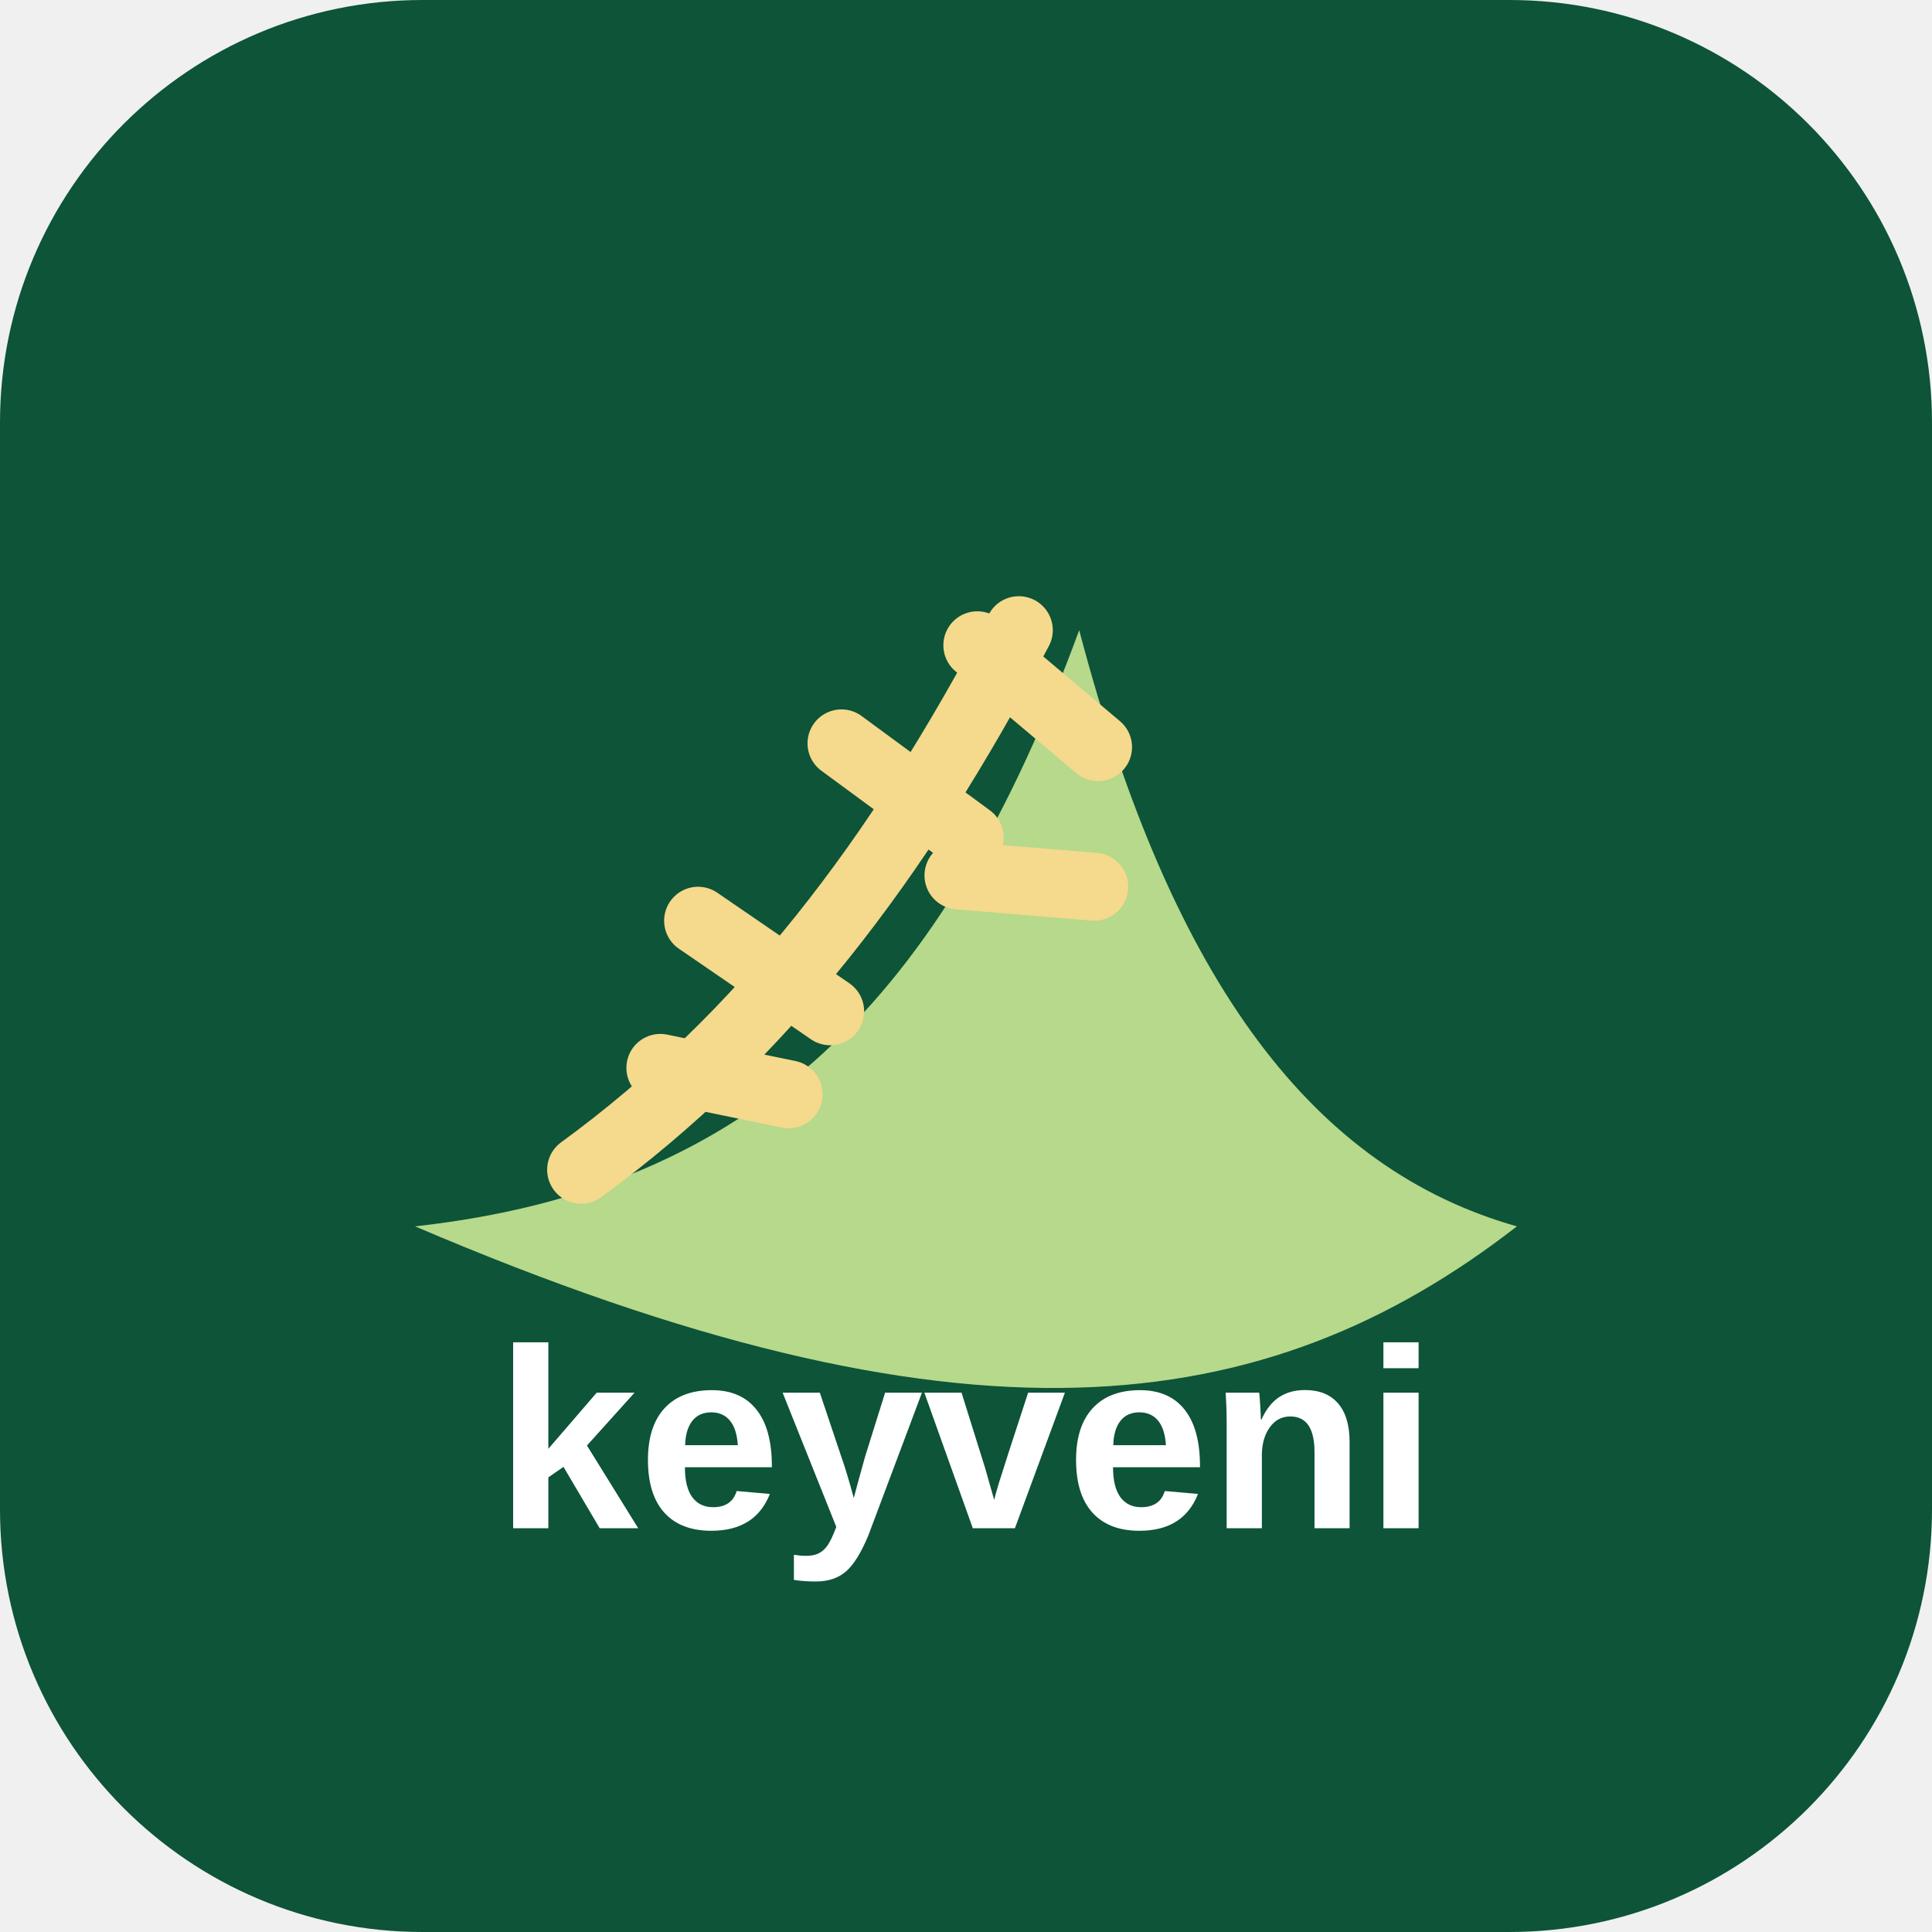
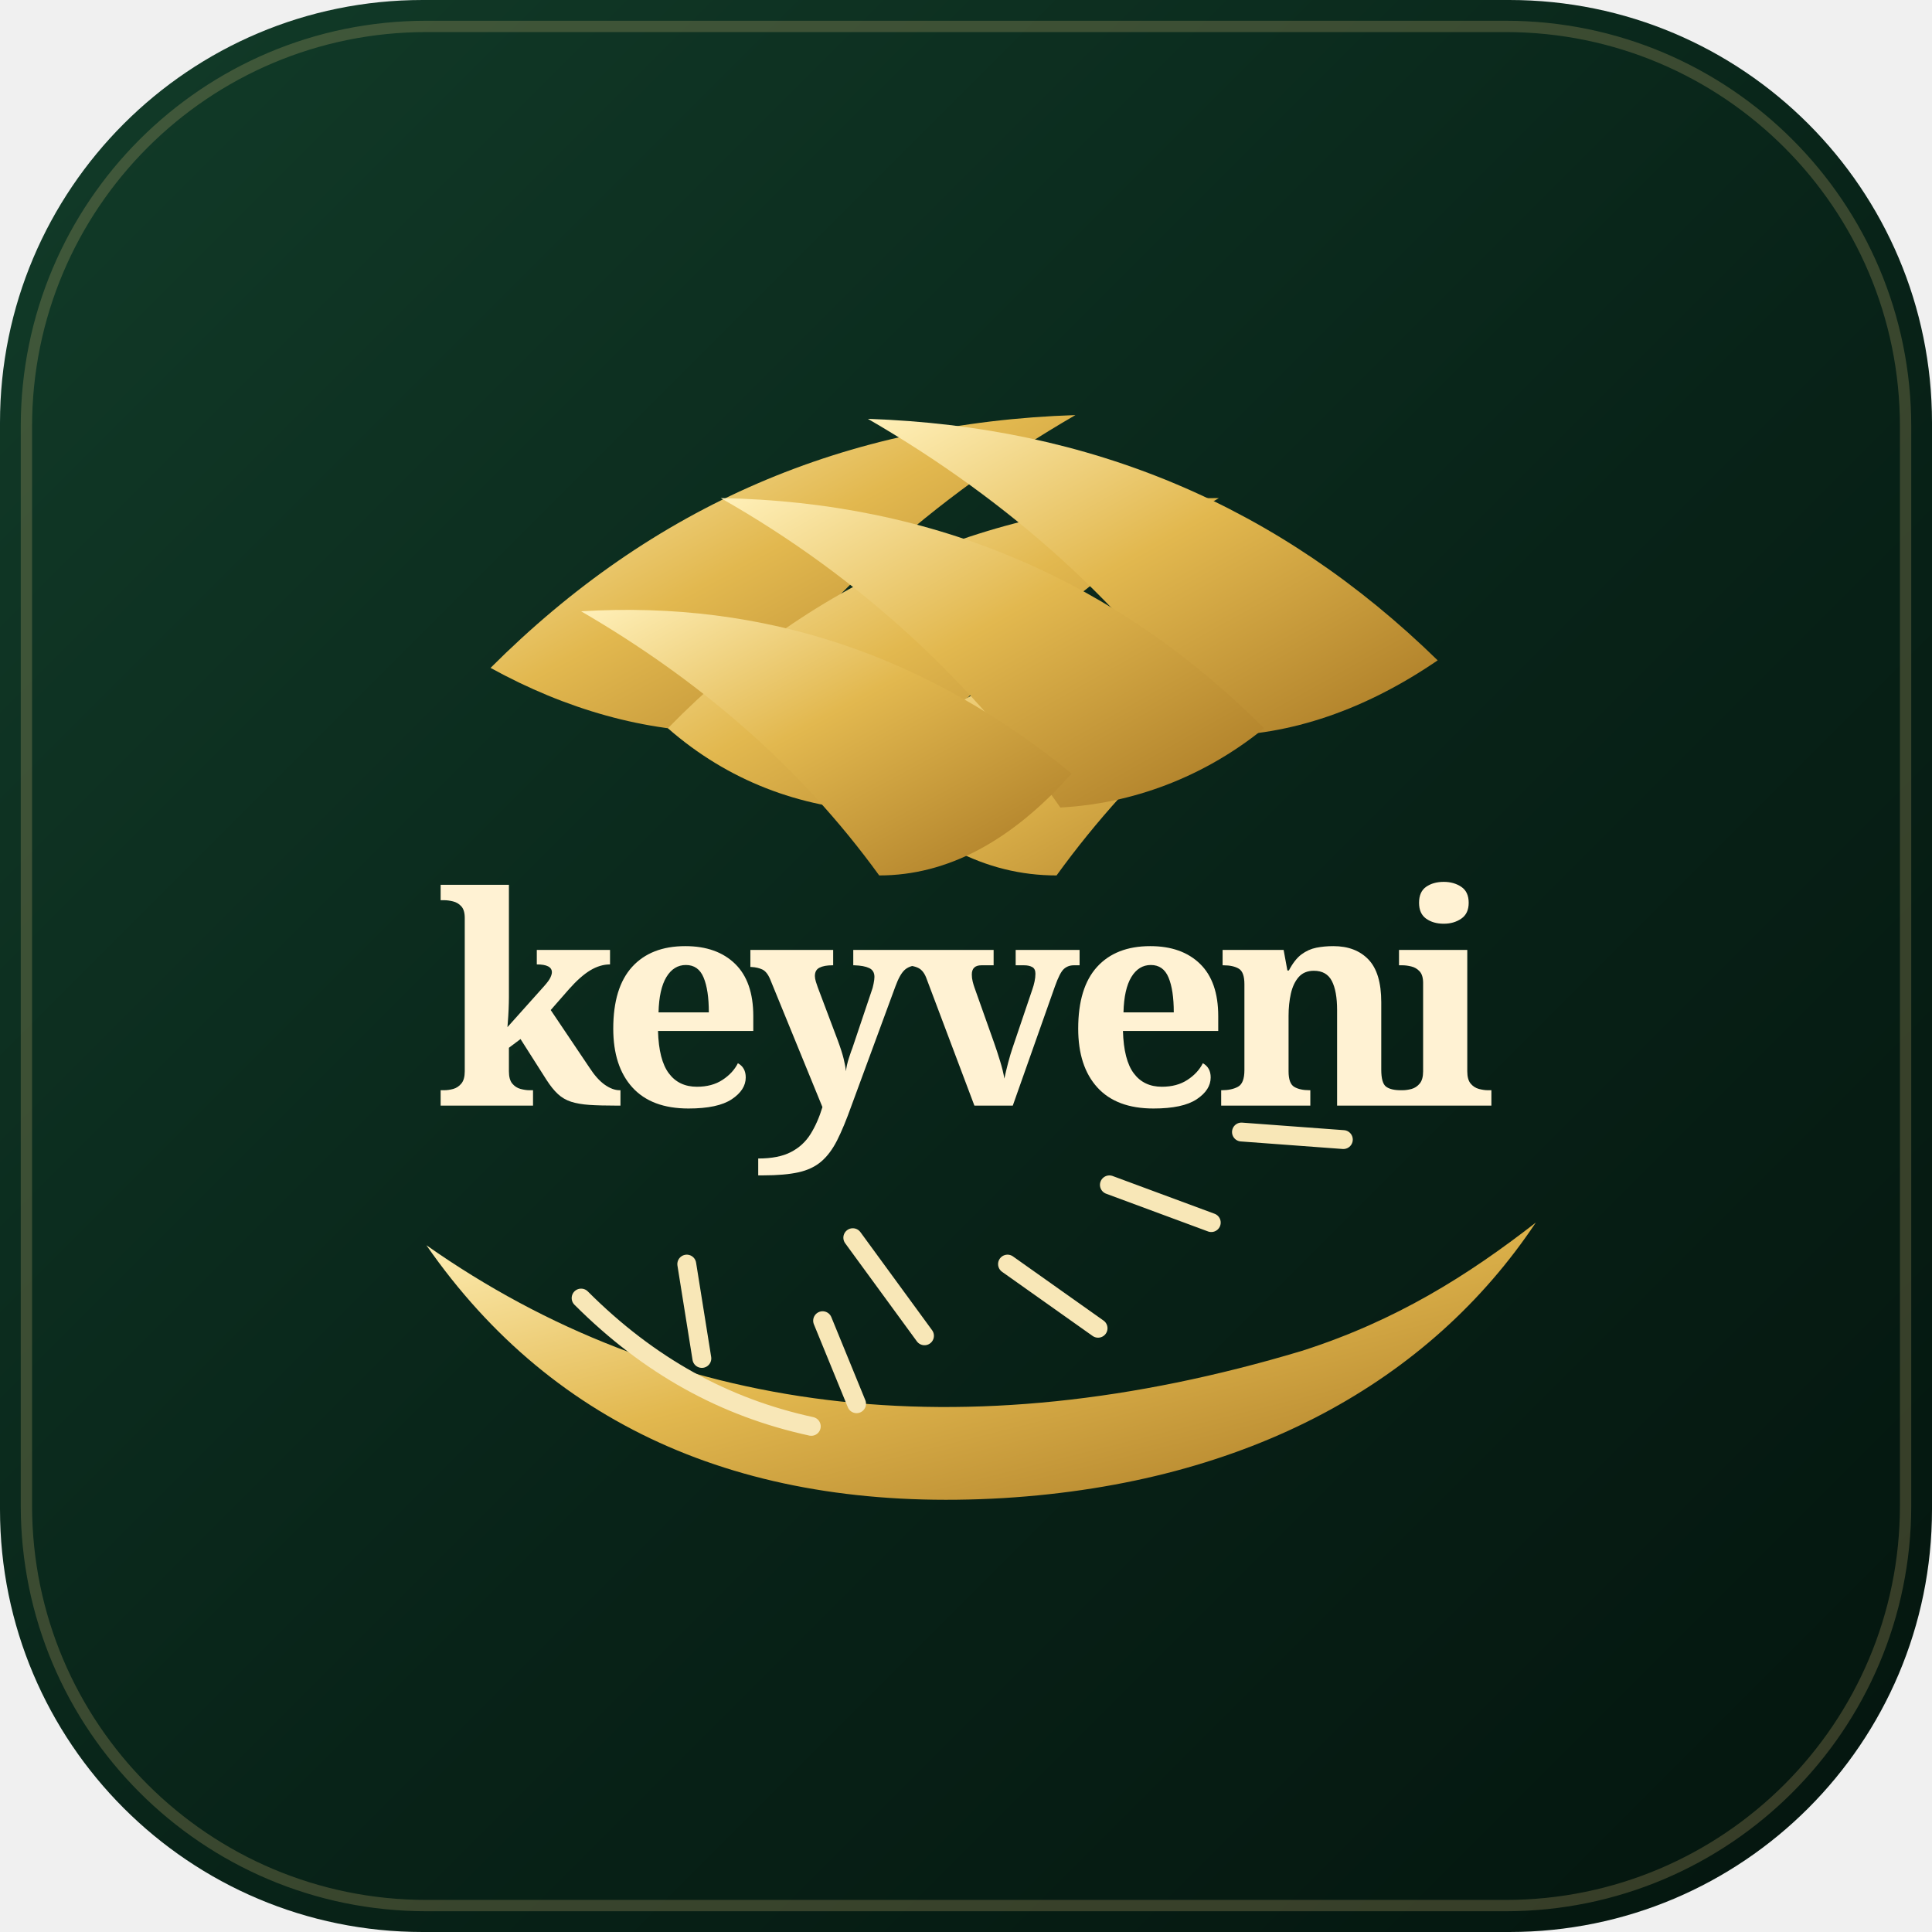
<svg xmlns="http://www.w3.org/2000/svg" viewBox="0 0 512 512">
-   <rect width="512" height="512" rx="112" fill="#0d5438" />
-   <path d="M110 325c90-10 140-60 176-158 25 95 63 143 116 158-67 52-147 62-292 0Z" fill="#b6d98b" />
-   <path d="M154 310c48-35 84-82 116-143M220 268l-35-24m72-22-34-25m68 1-32-27m-84 112 34 7m45-58 36 3" fill="none" stroke="#f5d98c" stroke-width="18" stroke-linecap="round" />
-   <text x="256" y="405" font-family="Arial,sans-serif" font-size="68" font-weight="800" text-anchor="middle" fill="#fff">keyveni</text>
+   <defs>
+     <linearGradient id="bg" x1="0" y1="0" x2="1" y2="1">
+       <stop stop-color="#123c29" />
+       <stop offset=".55" stop-color="#082318" />
+       <stop offset="1" stop-color="#04150e" />
+     </linearGradient>
+     <linearGradient id="gold" x1="0" y1="0" x2="1" y2="1">
+       <stop stop-color="#fff0b9" />
+       <stop offset=".45" stop-color="#e2b84f" />
+       <stop offset="1" stop-color="#a87824" />
+     </linearGradient>
+   </defs>
+   <rect width="512" height="512" rx="112" fill="url(#bg)" />
+   <rect x="7" y="7" width="498" height="498" rx="106" fill="none" stroke="#d7b777" stroke-opacity=".24" stroke-width="3" />
+   <g fill="url(#gold)">
+     <path d="M130 177c43-43 94-65 155-67-38 22-69 50-93 84-21 0-42-6-62-17Z" />
+     <path d="M177 193c39-40 88-61 146-61-37 22-68 50-91 83-20-1-39-8-55-22Z" />
+     <path d="M228 205c38-32 82-47 132-44-32 18-59 42-80 71-19 0-36-9-52-27Z" />
+     <path d="M381 175c-42-41-92-62-151-64 38 22 69 50 92 84 20 0 40-7 59-20Z" />
+     <path d="M335 193c-39-39-87-60-144-61 37 21 67 49 90 82 19-1 38-8 54-21Z" />
+     <path d="M284 205c-38-31-81-46-130-43 31 18 58 41 79 70 18 0 35-9 51-27Z" />
+   </g>
+   <text x="256" y="293" text-anchor="middle" fill="#fff2d3" font-family="Georgia,serif" font-size="77" font-weight="bold" letter-spacing="-4">keyveni</text>
+   <path d="M113 330c64 45 142 55 232 28 25-8 44-20 62-34-28 42-76 69-141 73-67 4-119-18-153-67Z" fill="url(#gold)" />
+   <path d="M154 344c18 18 38 29 61 34m-33-43 4 25m32-10 9 22m-1-44 19 26m22-19 24 17m3-38 27 10m8-24 27 2" fill="none" stroke="#f8e7b7" stroke-width="5" stroke-linecap="round" />
</svg>
